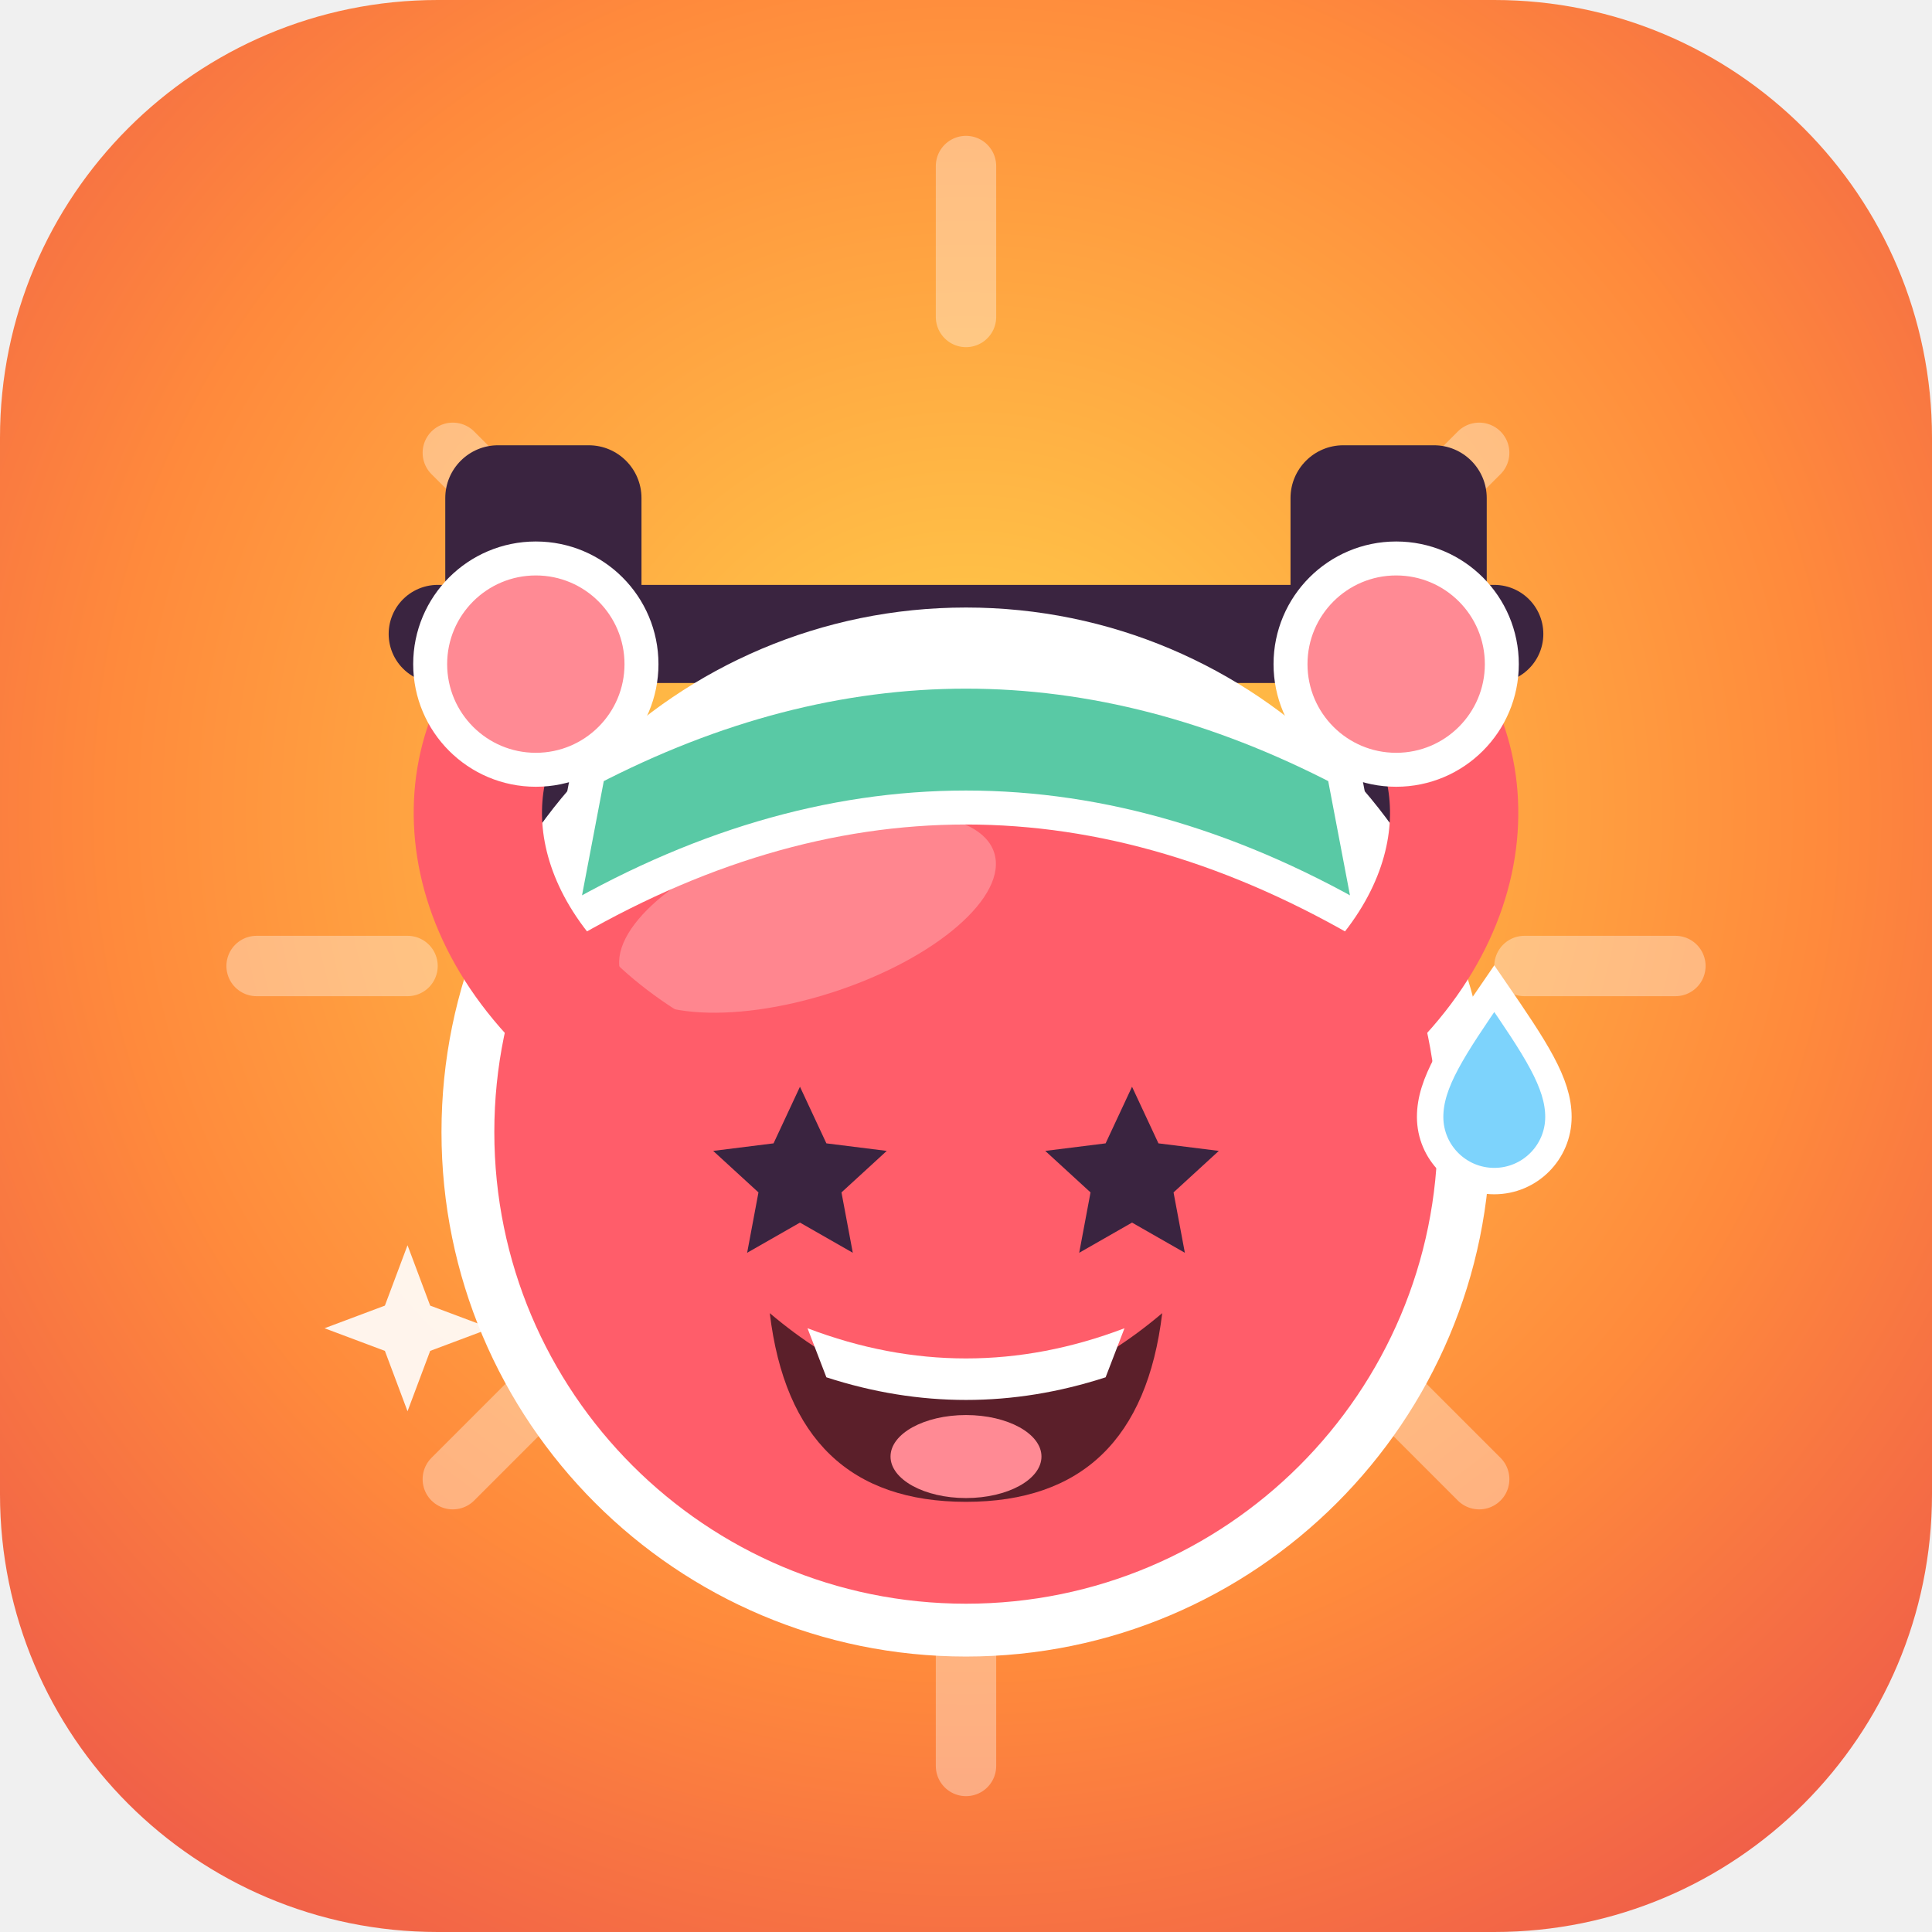
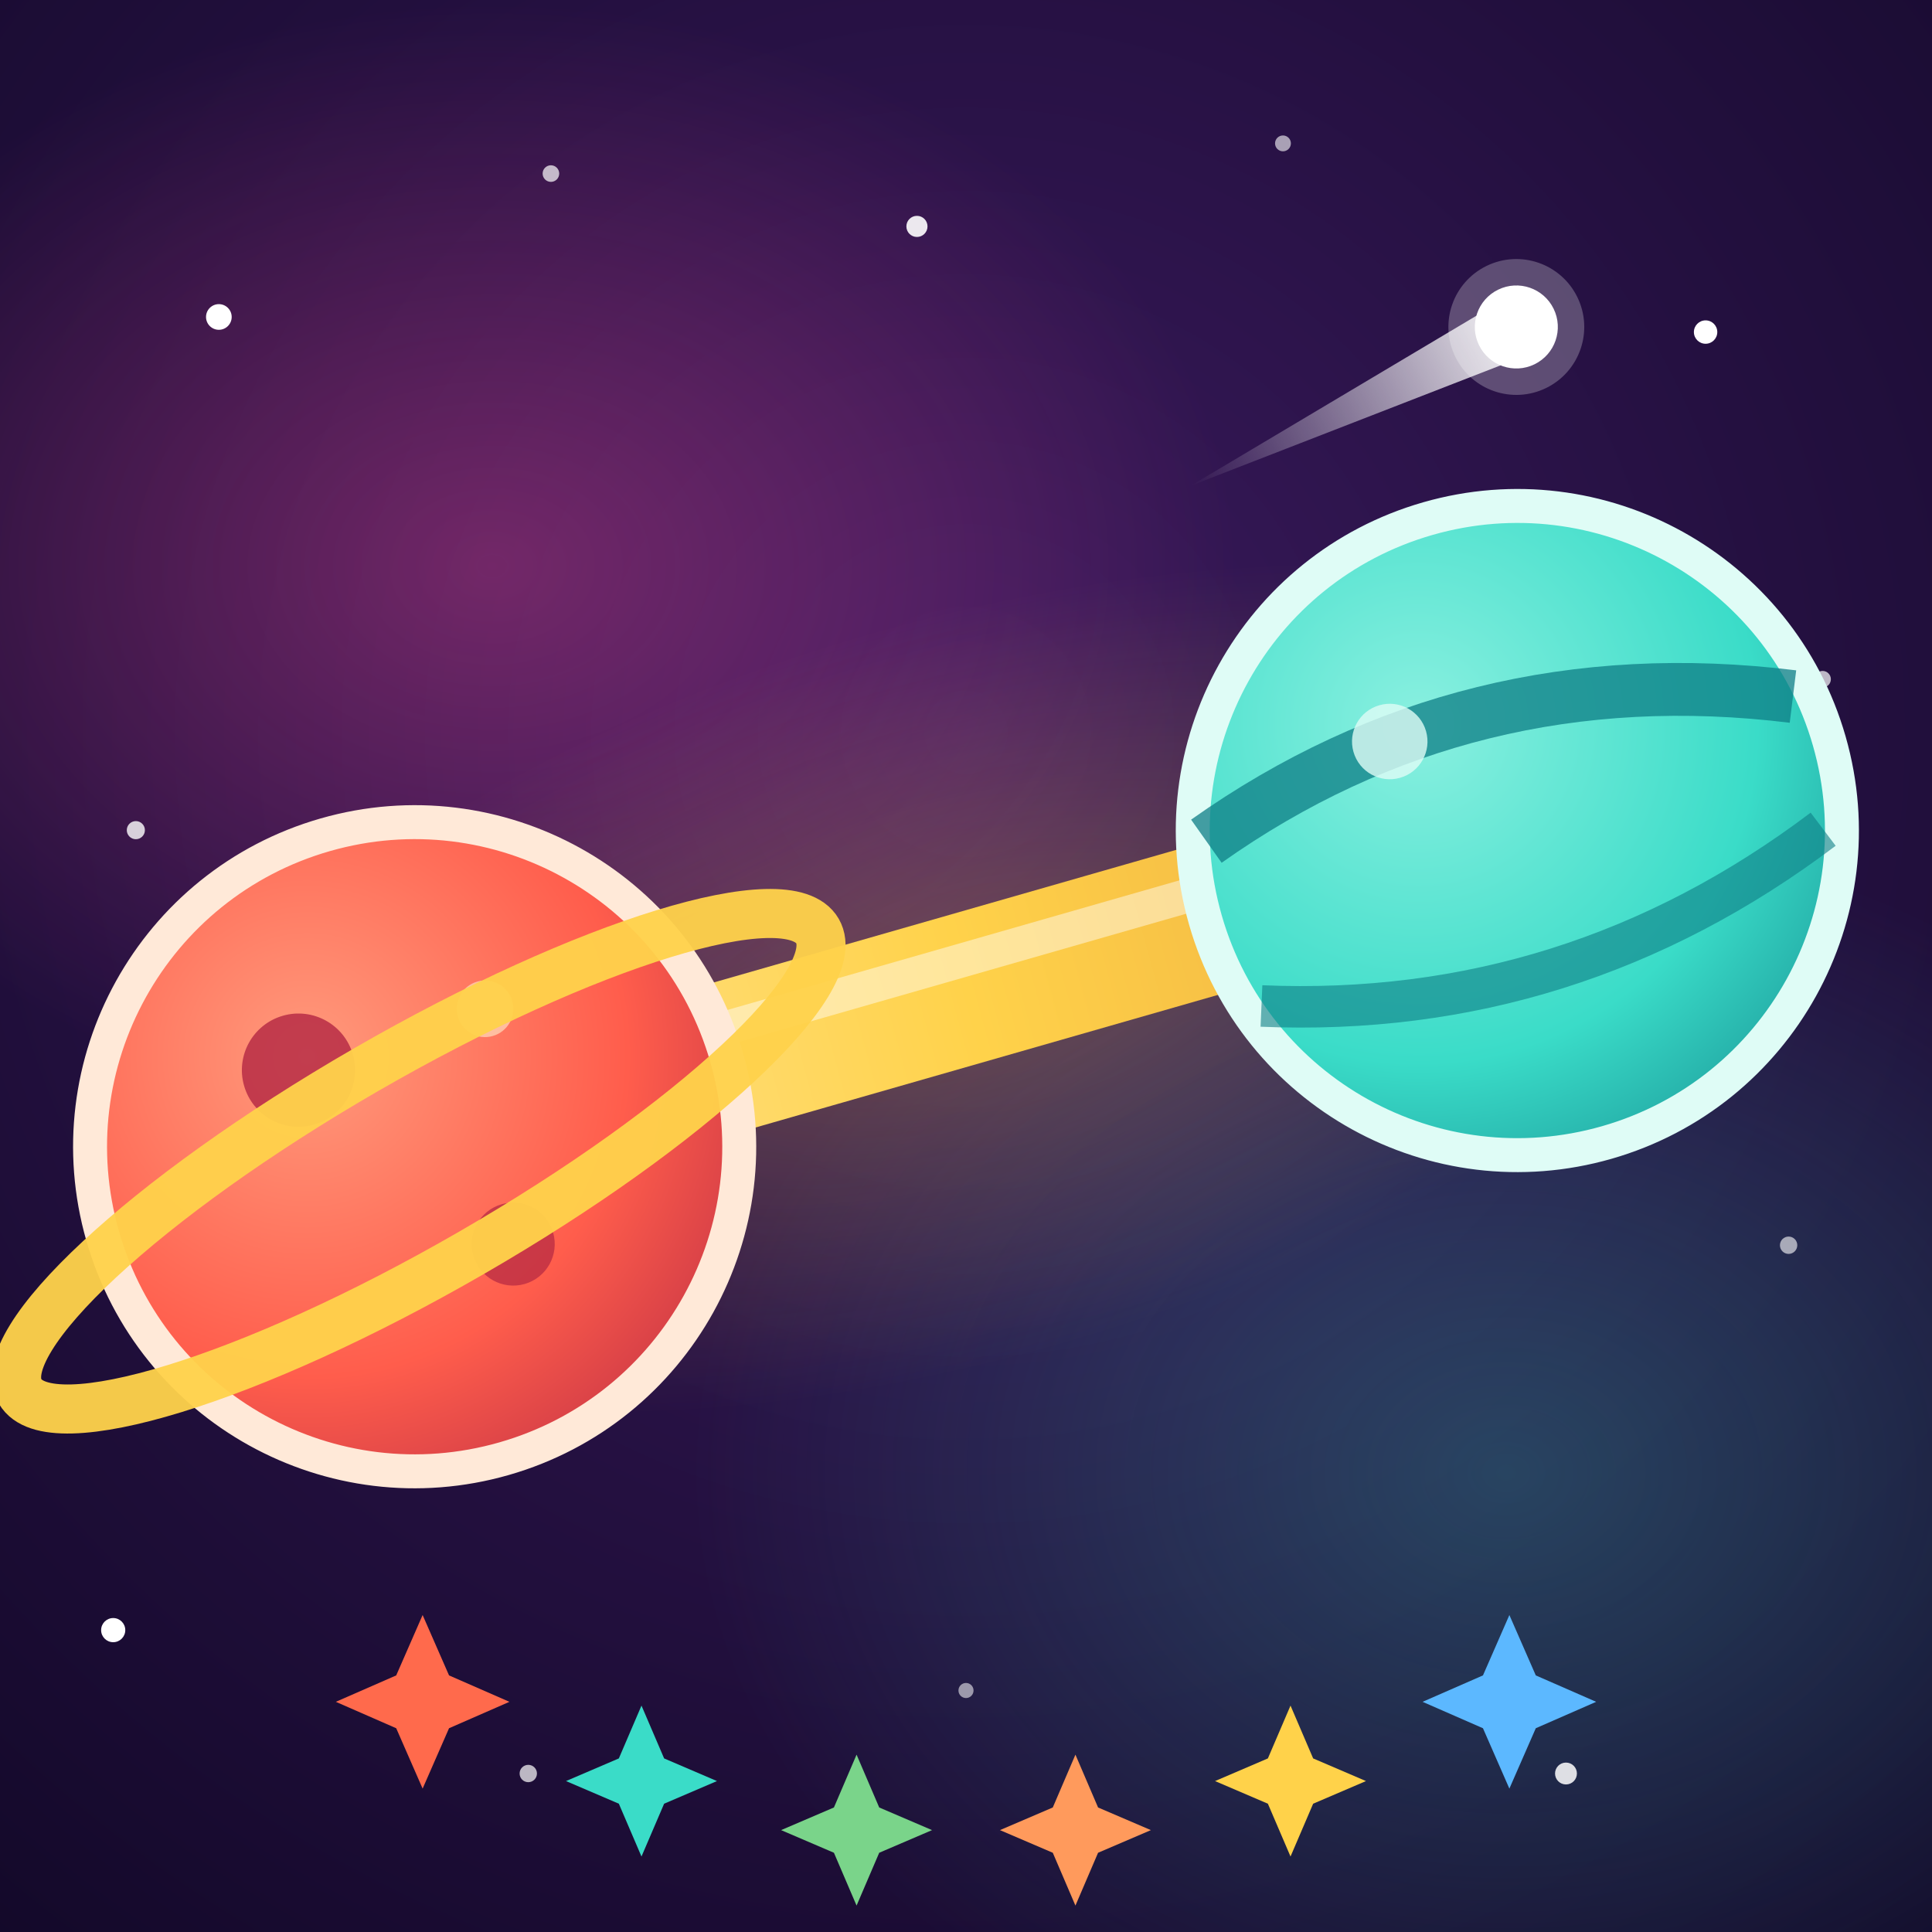
<svg xmlns="http://www.w3.org/2000/svg" viewBox="0 0 512 512">
  <defs>
-     <radialGradient id="bg" cx=".5" cy=".42" r=".8">
-       <stop offset="0" stop-color="#ffd24a" />
-       <stop offset=".55" stop-color="#ff8a3c" />
-       <stop offset="1" stop-color="#e8484f" />
+     <radialGradient id="void" cx=".5" cy=".38" r=".95">
+       <stop offset="0" stop-color="#3b1a5e" />
+       <stop offset=".45" stop-color="#241040" />
+       <stop offset="1" stop-color="#0c0620" />
    </radialGradient>
+     <linearGradient id="bar" x1="0" y1="0" x2="1" y2="0">
+       <stop offset="0" stop-color="#ffe9a8" />
+       <stop offset=".5" stop-color="#ffd24a" />
+       <stop offset="1" stop-color="#e8a03c" />
+     </linearGradient>
+     <radialGradient id="redp" cx=".38" cy=".32" r=".9">
+       <stop offset="0" stop-color="#ff9a7c" />
+       <stop offset=".55" stop-color="#ff5d4c" />
+       <stop offset="1" stop-color="#b32642" />
+     </radialGradient>
+     <radialGradient id="tealp" cx=".4" cy=".3" r=".95">
+       <stop offset="0" stop-color="#8af0e0" />
+       <stop offset=".55" stop-color="#3adcc8" />
+       <stop offset="1" stop-color="#0e7d86" />
+     </radialGradient>
+     <radialGradient id="neb1" cx=".5" cy=".5" r=".5">
+       <stop offset="0" stop-color="#ff4fa0" stop-opacity=".33" />
+       <stop offset="1" stop-color="#ff4fa0" stop-opacity="0" />
+     </radialGradient>
+     <radialGradient id="neb2" cx=".5" cy=".5" r=".5">
+       <stop offset="0" stop-color="#3adcc8" stop-opacity=".26" />
+       <stop offset="1" stop-color="#3adcc8" stop-opacity="0" />
+     </radialGradient>
+     <radialGradient id="glow" cx=".5" cy=".5" r=".5">
+       <stop offset="0" stop-color="#ffd24a" stop-opacity=".5" />
+       <stop offset="1" stop-color="#ffd24a" stop-opacity="0" />
+     </radialGradient>
+     <linearGradient id="comet" x1="0" y1="0" x2="1" y2="0">
+       <stop offset="0" stop-color="#fff" stop-opacity="0" />
+       <stop offset="1" stop-color="#fff" stop-opacity=".9" />
+     </linearGradient>
  </defs>
-   <rect width="512" height="512" rx="116" fill="url(#bg)" />
-   <g stroke="#ffffff" stroke-width="16" stroke-linecap="round" opacity=".35">
-     <path d="M256 44v40M256 428v40M68 256h40M404 256h40M120 120l28 28M364 364l28 28M392 120l-28 28M148 364l-28 28" />
+   <rect width="512" height="512" fill="url(#void)" />
+   <ellipse cx="130" cy="150" rx="200" ry="150" fill="url(#neb1)" />
+   <ellipse cx="400" cy="390" rx="220" ry="170" fill="url(#neb2)" />
+   <g fill="#fff">
+     <circle cx="58" cy="84" r="3.4" />
+     <circle cx="146" cy="46" r="2.2" opacity=".7" />
+     <circle cx="243" cy="60" r="2.8" opacity=".9" />
+     <circle cx="340" cy="38" r="2.1" opacity=".6" />
+     <circle cx="452" cy="88" r="3.1" />
+     <circle cx="483" cy="180" r="2.2" opacity=".7" />
+     <circle cx="36" cy="220" r="2.4" opacity=".8" />
+     <circle cx="70" cy="330" r="2" opacity=".55" />
+     <circle cx="30" cy="432" r="3.2" />
+     <circle cx="140" cy="470" r="2.3" opacity=".7" />
+     <circle cx="256" cy="448" r="2" opacity=".55" />
+     <circle cx="415" cy="470" r="2.9" opacity=".85" />
+     <circle cx="474" cy="330" r="2.3" opacity=".6" />
+     <circle cx="380" cy="140" r="2" opacity=".5" />
  </g>
-   <g stroke="#3a2440" stroke-linecap="round">
-     <path d="M116 168h280" stroke-width="26" />
+   <g transform="rotate(-26 400 92)">
+     <polygon points="308,88 404,80 404,96" fill="url(#comet)" />
+     <circle cx="404" cy="88" r="11" fill="#fff" />
+     <circle cx="404" cy="88" r="18" fill="#fff" opacity=".25" />
  </g>
-   <rect x="118" y="118" width="52" height="100" rx="14" fill="#3a2440" />
-   <rect x="342" y="118" width="52" height="100" rx="14" fill="#3a2440" />
-   <circle cx="256" cy="300" r="132" fill="#ff5d6a" stroke="#ffffff" stroke-width="14" />
-   <ellipse cx="214" cy="242" rx="52" ry="22" fill="#ffffff" opacity=".25" transform="rotate(-18 214 242)" />
-   <path d="M148 246q108-64 216 0l-8-42q-100-52-200 0z" fill="#59c9a5" stroke="#ffffff" stroke-width="9" />
-   <path d="M170 282C120 250 118 204 140 180" fill="none" stroke="#ff5d6a" stroke-width="34" stroke-linecap="round" />
-   <path d="M342 282c50-32 52-78 30-102" fill="none" stroke="#ff5d6a" stroke-width="34" stroke-linecap="round" />
-   <circle cx="142" cy="176" r="28" fill="#ff8a94" stroke="#ffffff" stroke-width="9" />
-   <circle cx="370" cy="176" r="28" fill="#ff8a94" stroke="#ffffff" stroke-width="9" />
-   <g fill="#3a2440">
-     <path d="M212 288l7 15 16 2-12 11 3 16-14-8-14 8 3-16-12-11 16-2z" />
-     <path d="M300 288l7 15 16 2-12 11 3 16-14-8-14 8 3-16-12-11 16-2z" />
+   <g transform="rotate(-16 256 262)">
+     <ellipse cx="256" cy="262" rx="225" ry="98" fill="url(#glow)" opacity=".55" />
+     <rect x="58" y="242" width="396" height="40" rx="20" fill="url(#bar)" />
+     <rect x="74" y="250" width="364" height="9" rx="4.5" fill="#fff" opacity=".45" />
+     <g>
+       <circle cx="104" cy="262" r="86" fill="url(#redp)" stroke="#ffe9d8" stroke-width="9" />
+       <circle cx="80" cy="234" r="15" fill="#b32642" opacity=".8" />
+       <circle cx="122" cy="294" r="11" fill="#b32642" opacity=".7" />
+       <circle cx="132" cy="232" r="7.5" fill="#ffd0b0" opacity=".8" />
+       <ellipse cx="104" cy="266" rx="122" ry="28" fill="none" stroke="#ffd24a" stroke-width="13" opacity=".95" transform="rotate(-14 104 266)" />
+     </g>
+     <g>
+       <circle cx="408" cy="262" r="86" fill="url(#tealp)" stroke="#dffcf6" stroke-width="9" />
+       <path d="M328 242q80-28 160 6" fill="none" stroke="#0e7d86" stroke-width="14" opacity=".75" />
+       <path d="M330 288q78 26 156-4" fill="none" stroke="#0e7d86" stroke-width="11" opacity=".6" />
+       <circle cx="382" cy="230" r="10" fill="#dffcf6" opacity=".8" />
+     </g>
  </g>
-   <path d="M204 348q52 44 104 0-6 50-52 50t-52-50z" fill="#5b1f2a" />
-   <path d="M214 352q42 16 84 0l-5 13q-37 12-74 0z" fill="#ffffff" />
-   <ellipse cx="256" cy="386" rx="20" ry="11" fill="#ff8a94" />
-   <path d="M396 262c11 16 17 25 17 34a17 17 0 1 1-34 0c0-9 6-18 17-34z" fill="#7dd3fc" stroke="#ffffff" stroke-width="7" />
-   <path d="M108 330l6 16 16 6-16 6-6 16-6-16-16-6 16-6z" fill="#ffffff" opacity=".9" />
+   <g transform="translate(0 2)">
+     <path d="M112 426l7 16 16 7-16 7-7 16-7-16-16-7 16-7z" fill="#ff6a4c" />
+     <path d="M170 450l6 14 14 6-14 6-6 14-6-14-14-6 14-6z" fill="#3adcc8" />
+     <path d="M227 463l6 14 14 6-14 6-6 14-6-14-14-6 14-6z" fill="#7ad48a" />
+     <path d="M285 463l6 14 14 6-14 6-6 14-6-14-14-6 14-6z" fill="#ff9a5c" />
+     <path d="M342 450l6 14 14 6-14 6-6 14-6-14-14-6 14-6z" fill="#ffd24a" />
+     <path d="M400 426l7 16 16 7-16 7-7 16-7-16-16-7 16-7z" fill="#5cb8ff" />
+   </g>
</svg>
